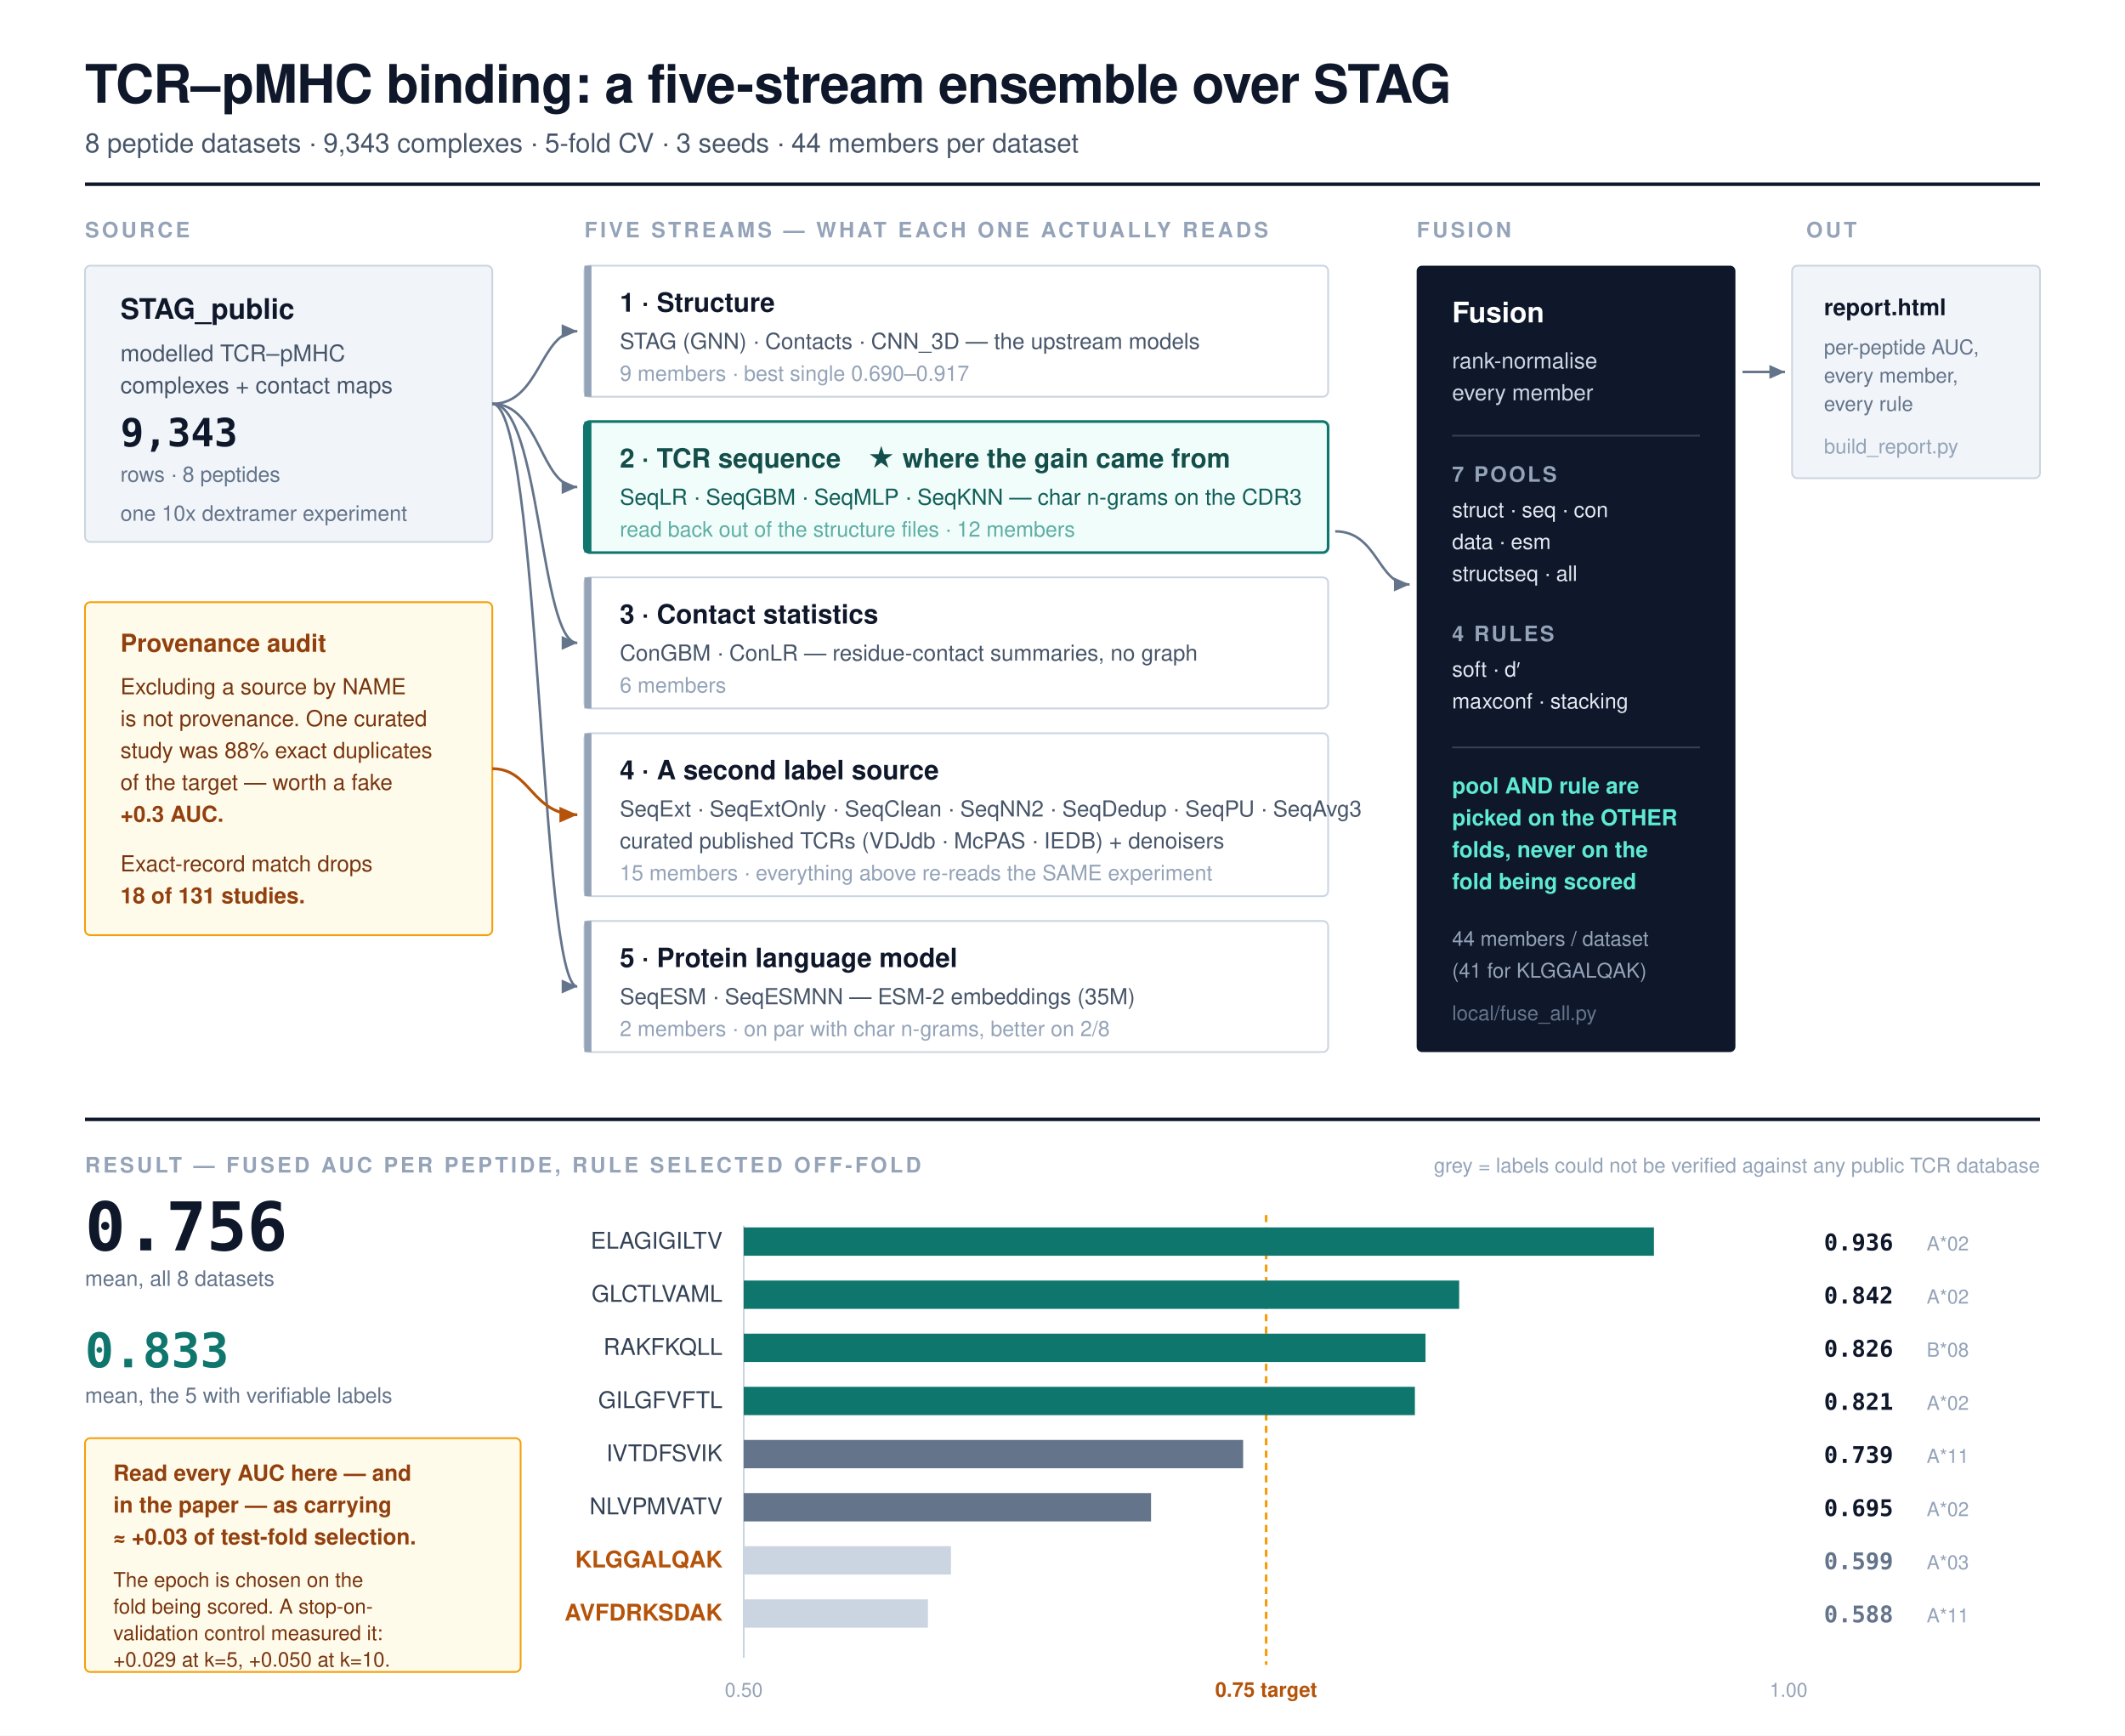
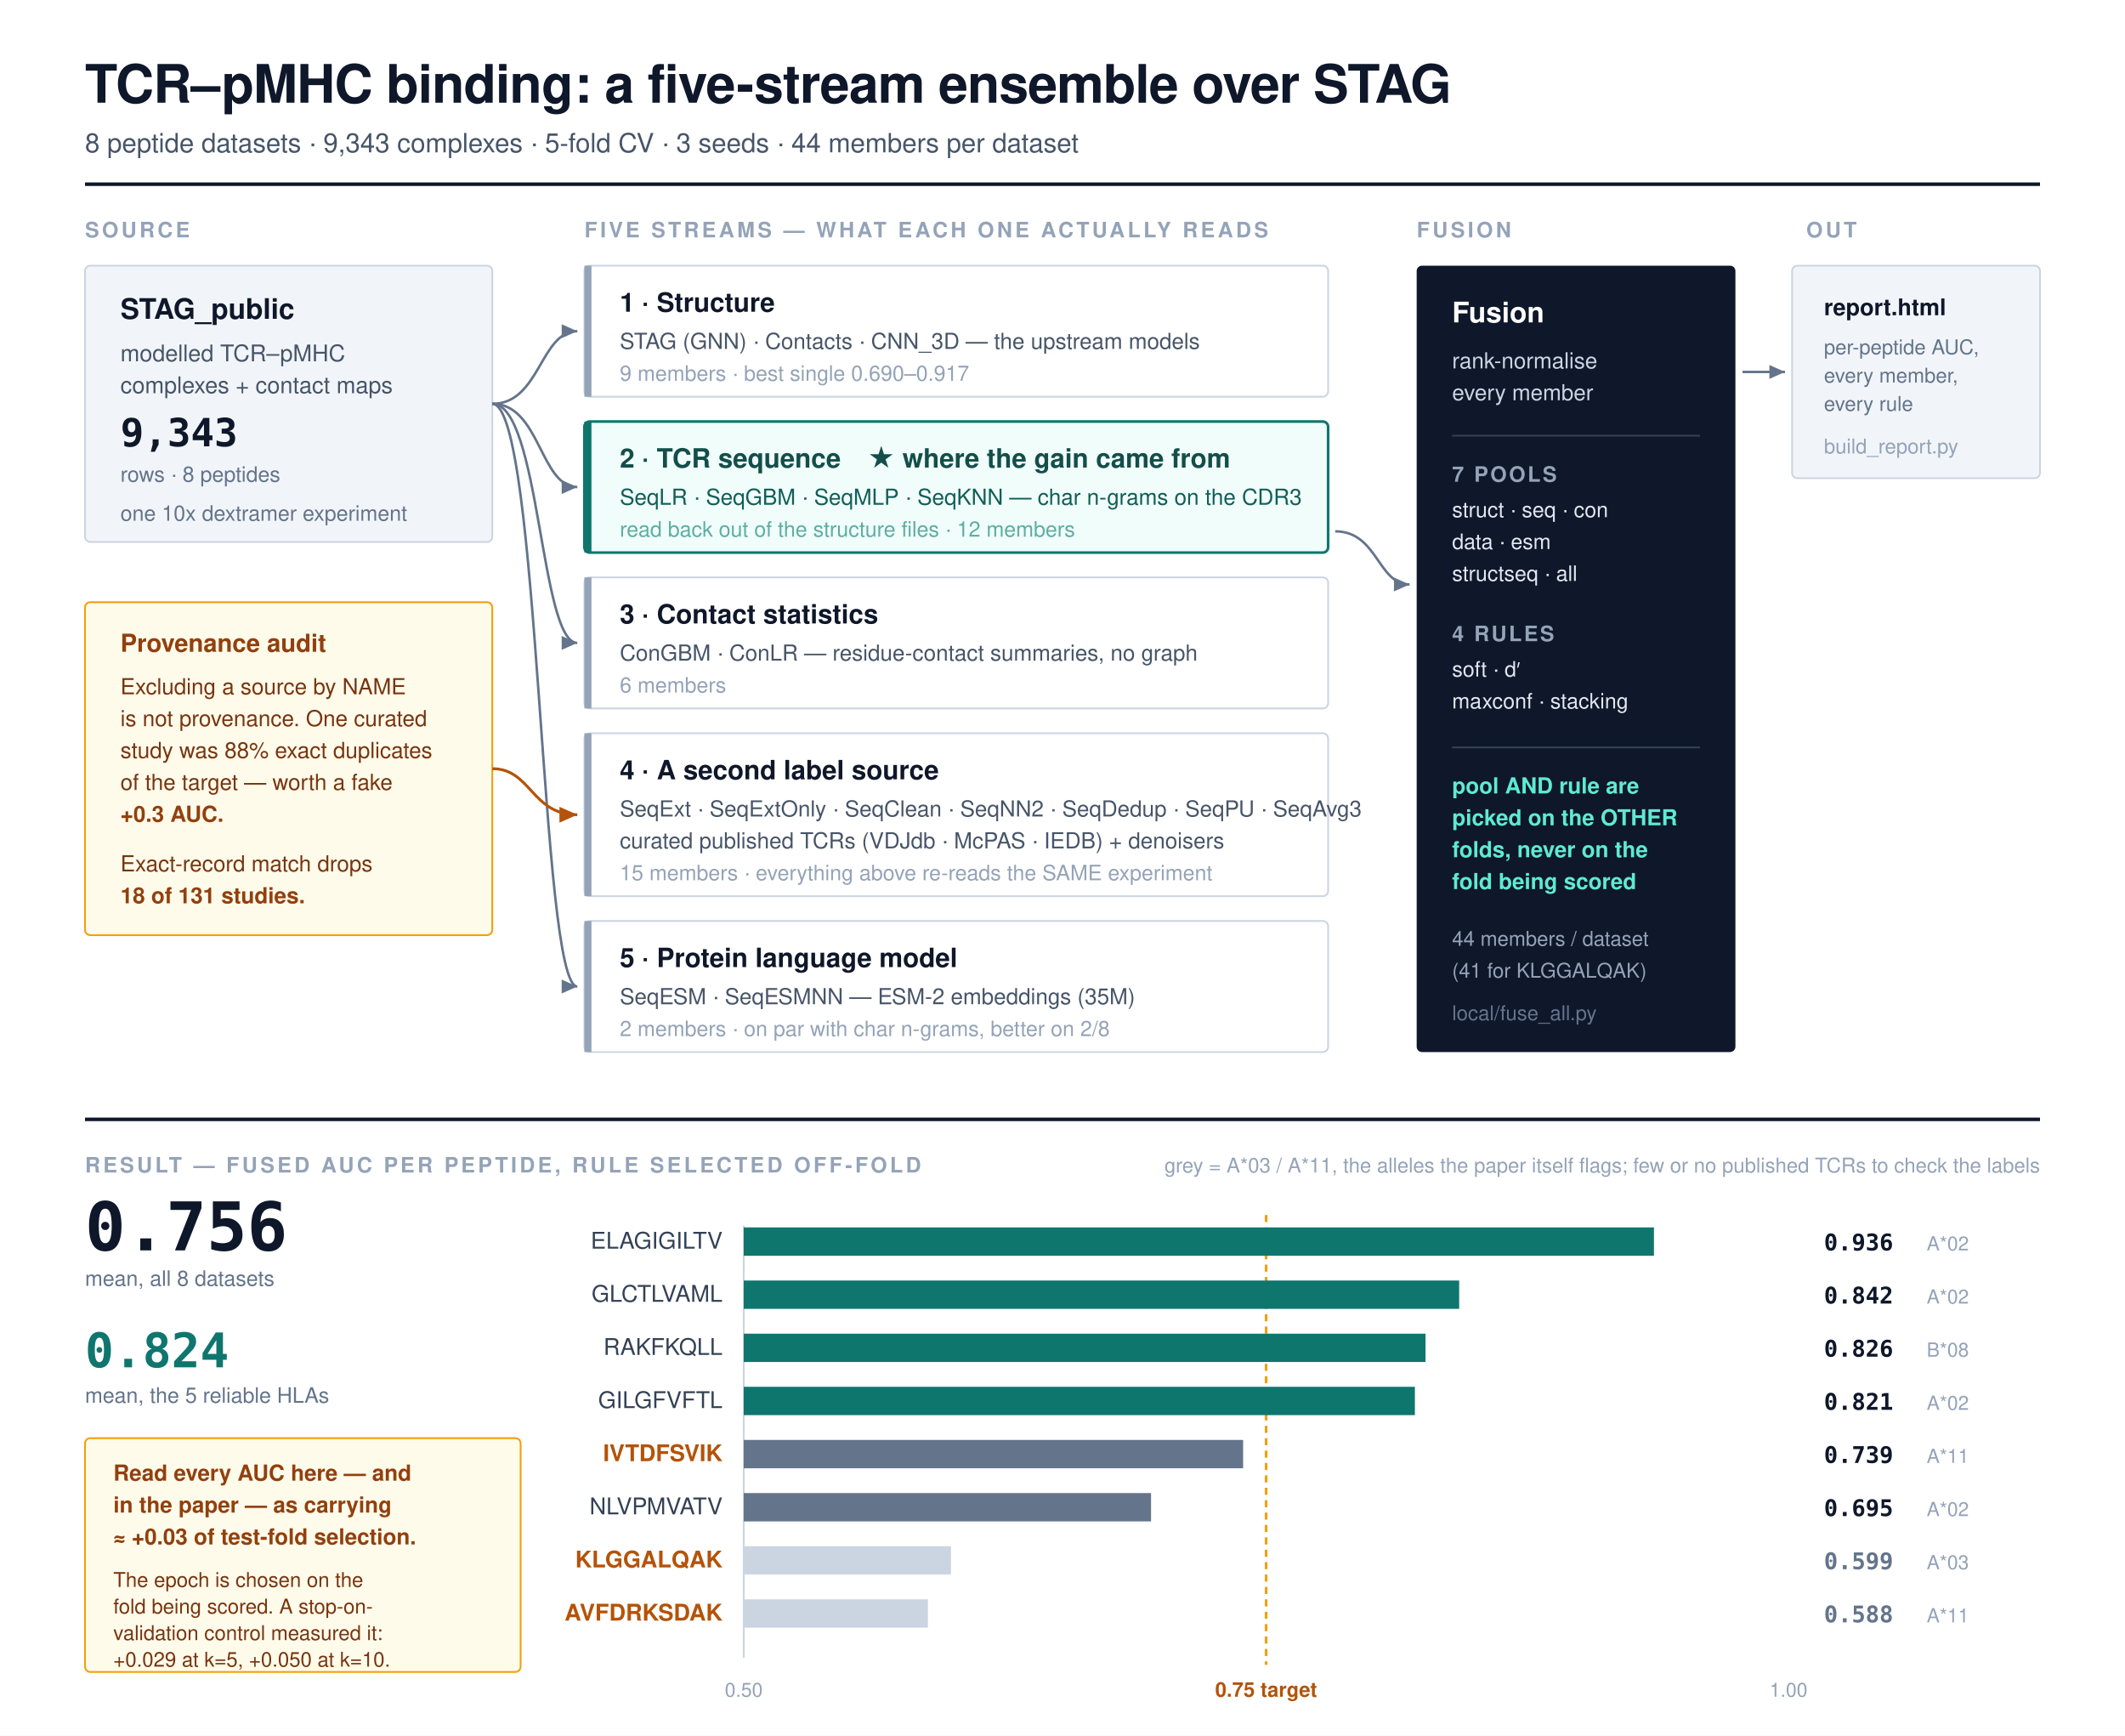
<svg xmlns="http://www.w3.org/2000/svg" viewBox="0 0 1200 980" width="1200" height="980" font-family="ui-sans-serif, -apple-system, 'Segoe UI', Helvetica, Arial, sans-serif">
  <defs>
    <marker id="a" viewBox="0 0 10 10" refX="9" refY="5" markerWidth="7" markerHeight="7" orient="auto-start-reverse">
      <path d="M0,1 L9,5 L0,9 z" fill="#64748b" />
    </marker>
    <marker id="aw" viewBox="0 0 10 10" refX="9" refY="5" markerWidth="7" markerHeight="7" orient="auto-start-reverse">
      <path d="M0,1 L9,5 L0,9 z" fill="#b45309" />
    </marker>
  </defs>
  <rect width="1200" height="980" fill="#ffffff" />
  <text x="48" y="58" font-size="30" font-weight="700" fill="#0f172a" letter-spacing="-0.4">TCR–pMHC binding: a five-stream ensemble over STAG</text>
  <text x="48" y="86" font-size="15" fill="#475569">8 peptide datasets · 9,343 complexes · 5-fold CV · 3 seeds · 44 members per dataset</text>
  <line x1="48" y1="104" x2="1152" y2="104" stroke="#0f172a" stroke-width="2" />
  <text x="48" y="134" font-size="12" font-weight="700" fill="#94a3b8" letter-spacing="1.6">SOURCE</text>
  <text x="330" y="134" font-size="12" font-weight="700" fill="#94a3b8" letter-spacing="1.6">FIVE STREAMS — WHAT EACH ONE ACTUALLY READS</text>
  <text x="800" y="134" font-size="12" font-weight="700" fill="#94a3b8" letter-spacing="1.6">FUSION</text>
  <text x="1020" y="134" font-size="12" font-weight="700" fill="#94a3b8" letter-spacing="1.6">OUT</text>
  <rect x="48" y="150" width="230" height="156" rx="3" fill="#f1f5f9" stroke="#cbd5e1" />
  <text x="68" y="180" font-size="16" font-weight="700" fill="#0f172a">STAG_public</text>
  <text x="68" y="204" font-size="13" fill="#475569">modelled TCR–pMHC</text>
  <text x="68" y="222" font-size="13" fill="#475569">complexes + contact maps</text>
  <text x="68" y="252" font-size="22" font-weight="700" fill="#0f172a" font-family="ui-monospace, Menlo, monospace">9,343</text>
  <text x="68" y="272" font-size="12" fill="#64748b">rows · 8 peptides</text>
  <text x="68" y="294" font-size="12" fill="#64748b">one 10x dextramer experiment</text>
  <rect x="48" y="340" width="230" height="188" rx="3" fill="#fffbeb" stroke="#f59e0b" />
  <text x="68" y="368" font-size="14" font-weight="700" fill="#92400e">Provenance audit</text>
  <text x="68" y="392" font-size="12.5" fill="#78350f">Excluding a source by NAME</text>
  <text x="68" y="410" font-size="12.5" fill="#78350f">is not provenance. One curated</text>
  <text x="68" y="428" font-size="12.5" fill="#78350f">study was 88% exact duplicates</text>
  <text x="68" y="446" font-size="12.5" fill="#78350f">of the target — worth a fake</text>
  <text x="68" y="464" font-size="12.5" font-weight="700" fill="#92400e">+0.3 AUC.</text>
  <text x="68" y="492" font-size="12.5" fill="#78350f">Exact-record match drops</text>
  <text x="68" y="510" font-size="12.5" font-weight="700" fill="#92400e">18 of 131 studies.</text>
  <rect x="330" y="150" width="420" height="74" rx="3" fill="#ffffff" stroke="#cbd5e1" />
  <rect x="330" y="150" width="4" height="74" fill="#94a3b8" />
  <text x="350" y="176" font-size="15" font-weight="700" fill="#0f172a">1 · Structure</text>
  <text x="350" y="197" font-size="12.5" fill="#475569">STAG (GNN) · Contacts · CNN_3D — the upstream models</text>
  <text x="350" y="215" font-size="12" fill="#94a3b8">9 members · best single 0.690–0.917</text>
  <rect x="330" y="238" width="420" height="74" rx="3" fill="#f0fdfa" stroke="#0f766e" stroke-width="1.5" />
  <rect x="330" y="238" width="4" height="74" fill="#0f766e" />
  <text x="350" y="264" font-size="15" font-weight="700" fill="#134e4a">2 · TCR sequence　★ where the gain came from</text>
  <text x="350" y="285" font-size="12.5" fill="#115e59">SeqLR · SeqGBM · SeqMLP · SeqKNN — char n-grams on the CDR3</text>
  <text x="350" y="303" font-size="12" fill="#5eada4">read back out of the structure files · 12 members</text>
  <rect x="330" y="326" width="420" height="74" rx="3" fill="#ffffff" stroke="#cbd5e1" />
  <rect x="330" y="326" width="4" height="74" fill="#94a3b8" />
  <text x="350" y="352" font-size="15" font-weight="700" fill="#0f172a">3 · Contact statistics</text>
  <text x="350" y="373" font-size="12.5" fill="#475569">ConGBM · ConLR — residue-contact summaries, no graph</text>
  <text x="350" y="391" font-size="12" fill="#94a3b8">6 members</text>
  <rect x="330" y="414" width="420" height="92" rx="3" fill="#ffffff" stroke="#cbd5e1" />
  <rect x="330" y="414" width="4" height="92" fill="#94a3b8" />
  <text x="350" y="440" font-size="15" font-weight="700" fill="#0f172a">4 · A second label source</text>
  <text x="350" y="461" font-size="12.5" fill="#475569">SeqExt · SeqExtOnly · SeqClean · SeqNN2 · SeqDedup · SeqPU · SeqAvg3</text>
  <text x="350" y="479" font-size="12.5" fill="#475569">curated published TCRs (VDJdb · McPAS · IEDB) + denoisers</text>
  <text x="350" y="497" font-size="12" fill="#94a3b8">15 members · everything above re-reads the SAME experiment</text>
  <rect x="330" y="520" width="420" height="74" rx="3" fill="#ffffff" stroke="#cbd5e1" />
  <rect x="330" y="520" width="4" height="74" fill="#94a3b8" />
  <text x="350" y="546" font-size="15" font-weight="700" fill="#0f172a">5 · Protein language model</text>
  <text x="350" y="567" font-size="12.5" fill="#475569">SeqESM · SeqESMNN — ESM-2 embeddings (35M)</text>
  <text x="350" y="585" font-size="12" fill="#94a3b8">2 members · on par with char n-grams, better on 2/8</text>
  <path d="M278,228 C305,228 305,187 326,187" fill="none" stroke="#64748b" stroke-width="1.4" marker-end="url(#a)" />
  <path d="M278,228 C305,228 305,275 326,275" fill="none" stroke="#64748b" stroke-width="1.4" marker-end="url(#a)" />
  <path d="M278,228 C305,228 305,363 326,363" fill="none" stroke="#64748b" stroke-width="1.4" marker-end="url(#a)" />
  <path d="M278,228 C305,228 305,557 326,557" fill="none" stroke="#64748b" stroke-width="1.4" marker-end="url(#a)" />
  <path d="M278,434 C300,434 300,460 326,460" fill="none" stroke="#b45309" stroke-width="1.6" marker-end="url(#aw)" />
  <rect x="800" y="150" width="180" height="444" rx="3" fill="#0f172a" />
  <text x="820" y="182" font-size="16" font-weight="700" fill="#ffffff">Fusion</text>
  <text x="820" y="208" font-size="12.5" fill="#cbd5e1">rank-normalise</text>
  <text x="820" y="226" font-size="12.5" fill="#cbd5e1">every member</text>
  <line x1="820" y1="246" x2="960" y2="246" stroke="#334155" />
  <text x="820" y="272" font-size="12" font-weight="700" fill="#94a3b8" letter-spacing="1.2">7 POOLS</text>
  <text x="820" y="292" font-size="12" fill="#e2e8f0">struct · seq · con</text>
  <text x="820" y="310" font-size="12" fill="#e2e8f0">data · esm</text>
  <text x="820" y="328" font-size="12" fill="#e2e8f0">structseq · all</text>
  <text x="820" y="362" font-size="12" font-weight="700" fill="#94a3b8" letter-spacing="1.2">4 RULES</text>
  <text x="820" y="382" font-size="12" fill="#e2e8f0">soft · d′</text>
  <text x="820" y="400" font-size="12" fill="#e2e8f0">maxconf · stacking</text>
  <line x1="820" y1="422" x2="960" y2="422" stroke="#334155" />
  <text x="820" y="448" font-size="12.5" font-weight="700" fill="#5eead4">pool AND rule are</text>
  <text x="820" y="466" font-size="12.5" font-weight="700" fill="#5eead4">picked on the OTHER</text>
  <text x="820" y="484" font-size="12.5" font-weight="700" fill="#5eead4">folds, never on the</text>
  <text x="820" y="502" font-size="12.5" font-weight="700" fill="#5eead4">fold being scored</text>
  <text x="820" y="534" font-size="11.5" fill="#94a3b8">44 members / dataset</text>
  <text x="820" y="552" font-size="11.5" fill="#94a3b8">(41 for KLGGALQAK)</text>
  <text x="820" y="576" font-size="11.5" fill="#64748b">local/fuse_all.py</text>
  <path d="M754,300 C778,300 778,330 796,330" fill="none" stroke="#64748b" stroke-width="1.4" marker-end="url(#a)" />
  <rect x="1012" y="150" width="140" height="120" rx="3" fill="#f1f5f9" stroke="#cbd5e1" />
  <text x="1030" y="178" font-size="13" font-weight="700" fill="#0f172a">report.html</text>
  <text x="1030" y="200" font-size="11.5" fill="#64748b">per-peptide AUC,</text>
  <text x="1030" y="216" font-size="11.5" fill="#64748b">every member,</text>
  <text x="1030" y="232" font-size="11.5" fill="#64748b">every rule</text>
  <text x="1030" y="256" font-size="11.5" fill="#94a3b8">build_report.py</text>
  <path d="M984,210 L1008,210" fill="none" stroke="#64748b" stroke-width="1.4" marker-end="url(#a)" />
  <line x1="48" y1="632" x2="1152" y2="632" stroke="#0f172a" stroke-width="2" />
  <text x="48" y="662" font-size="12" font-weight="700" fill="#94a3b8" letter-spacing="1.6">RESULT — FUSED AUC PER PEPTIDE, RULE SELECTED OFF-FOLD</text>
-   <text x="1152" y="662" font-size="11.5" fill="#94a3b8" text-anchor="end">grey = labels could not be verified against any public TCR database</text>
+   <text x="1152" y="662" font-size="11.5" fill="#94a3b8" text-anchor="end">grey = A*03 / A*11, the alleles the paper itself flags; few or no published TCRs to check the labels</text>
  <line x1="420" y1="692" x2="420" y2="936" stroke="#cbd5e1" />
  <line x1="715" y1="686" x2="715" y2="940" stroke="#f59e0b" stroke-width="1.5" stroke-dasharray="4 3" />
  <text x="715" y="958" font-size="11.5" font-weight="700" fill="#b45309" text-anchor="middle">0.75 target</text>
  <text x="420" y="958" font-size="11" fill="#94a3b8" text-anchor="middle">0.50</text>
  <text x="1010" y="958" font-size="11" fill="#94a3b8" text-anchor="middle">1.00</text>
  <g font-size="13">
    <text x="408" y="705" text-anchor="end" fill="#334155">ELAGIGILTV</text>
    <rect x="420" y="693" width="514" height="16" fill="#0f766e" />
    <text x="1030" y="706" font-size="13" font-weight="700" fill="#0f172a" font-family="ui-monospace, Menlo, monospace">0.936</text>
    <text x="1088" y="706" font-size="11" fill="#94a3b8">A*02</text>
    <text x="408" y="735" text-anchor="end" fill="#334155">GLCTLVAML</text>
    <rect x="420" y="723" width="404" height="16" fill="#0f766e" />
    <text x="1030" y="736" font-size="13" font-weight="700" fill="#0f172a" font-family="ui-monospace, Menlo, monospace">0.842</text>
    <text x="1088" y="736" font-size="11" fill="#94a3b8">A*02</text>
    <text x="408" y="765" text-anchor="end" fill="#334155">RAKFKQLL</text>
    <rect x="420" y="753" width="385" height="16" fill="#0f766e" />
    <text x="1030" y="766" font-size="13" font-weight="700" fill="#0f172a" font-family="ui-monospace, Menlo, monospace">0.826</text>
    <text x="1088" y="766" font-size="11" fill="#94a3b8">B*08</text>
    <text x="408" y="795" text-anchor="end" fill="#334155">GILGFVFTL</text>
    <rect x="420" y="783" width="379" height="16" fill="#0f766e" />
    <text x="1030" y="796" font-size="13" font-weight="700" fill="#0f172a" font-family="ui-monospace, Menlo, monospace">0.821</text>
    <text x="1088" y="796" font-size="11" fill="#94a3b8">A*02</text>
-     <text x="408" y="825" text-anchor="end" fill="#334155">IVTDFSVIK</text>
+     <text x="408" y="825" text-anchor="end" fill="#b45309" font-weight="600">IVTDFSVIK</text>
    <rect x="420" y="813" width="282" height="16" fill="#64748b" />
    <text x="1030" y="826" font-size="13" font-weight="700" fill="#0f172a" font-family="ui-monospace, Menlo, monospace">0.739</text>
    <text x="1088" y="826" font-size="11" fill="#94a3b8">A*11</text>
    <text x="408" y="855" text-anchor="end" fill="#334155">NLVPMVATV</text>
    <rect x="420" y="843" width="230" height="16" fill="#64748b" />
    <text x="1030" y="856" font-size="13" font-weight="700" fill="#0f172a" font-family="ui-monospace, Menlo, monospace">0.695</text>
    <text x="1088" y="856" font-size="11" fill="#94a3b8">A*02</text>
    <text x="408" y="885" text-anchor="end" fill="#b45309" font-weight="600">KLGGALQAK</text>
    <rect x="420" y="873" width="117" height="16" fill="#cbd5e1" />
    <text x="1030" y="886" font-size="13" font-weight="700" fill="#64748b" font-family="ui-monospace, Menlo, monospace">0.599</text>
    <text x="1088" y="886" font-size="11" fill="#94a3b8">A*03</text>
    <text x="408" y="915" text-anchor="end" fill="#b45309" font-weight="600">AVFDRKSDAK</text>
    <rect x="420" y="903" width="104" height="16" fill="#cbd5e1" />
    <text x="1030" y="916" font-size="13" font-weight="700" fill="#64748b" font-family="ui-monospace, Menlo, monospace">0.588</text>
    <text x="1088" y="916" font-size="11" fill="#94a3b8">A*11</text>
  </g>
  <text x="48" y="706" font-size="38" font-weight="700" fill="#0f172a" font-family="ui-monospace, Menlo, monospace">0.756</text>
  <text x="48" y="726" font-size="12" fill="#64748b">mean, all 8 datasets</text>
-   <text x="48" y="772" font-size="27" font-weight="700" fill="#0f766e" font-family="ui-monospace, Menlo, monospace">0.833</text>
-   <text x="48" y="792" font-size="12" fill="#64748b">mean, the 5 with verifiable labels</text>
+   <text x="48" y="772" font-size="27" font-weight="700" fill="#0f766e" font-family="ui-monospace, Menlo, monospace">0.824</text>
+   <text x="48" y="792" font-size="12" fill="#64748b">mean, the 5 reliable HLAs</text>
  <rect x="48" y="812" width="246" height="132" rx="3" fill="#fffbeb" stroke="#f59e0b" />
  <text x="64" y="836" font-size="12.5" font-weight="700" fill="#92400e">Read every AUC here — and</text>
  <text x="64" y="854" font-size="12.5" font-weight="700" fill="#92400e">in the paper — as carrying</text>
  <text x="64" y="872" font-size="12.5" font-weight="700" fill="#92400e">≈ +0.03 of test-fold selection.</text>
  <text x="64" y="896" font-size="11.5" fill="#78350f">The epoch is chosen on the</text>
  <text x="64" y="911" font-size="11.5" fill="#78350f">fold being scored. A stop-on-</text>
  <text x="64" y="926" font-size="11.5" fill="#78350f">validation control measured it:</text>
  <text x="64" y="941" font-size="11.5" fill="#78350f">+0.029 at k=5, +0.050 at k=10.</text>
</svg>
